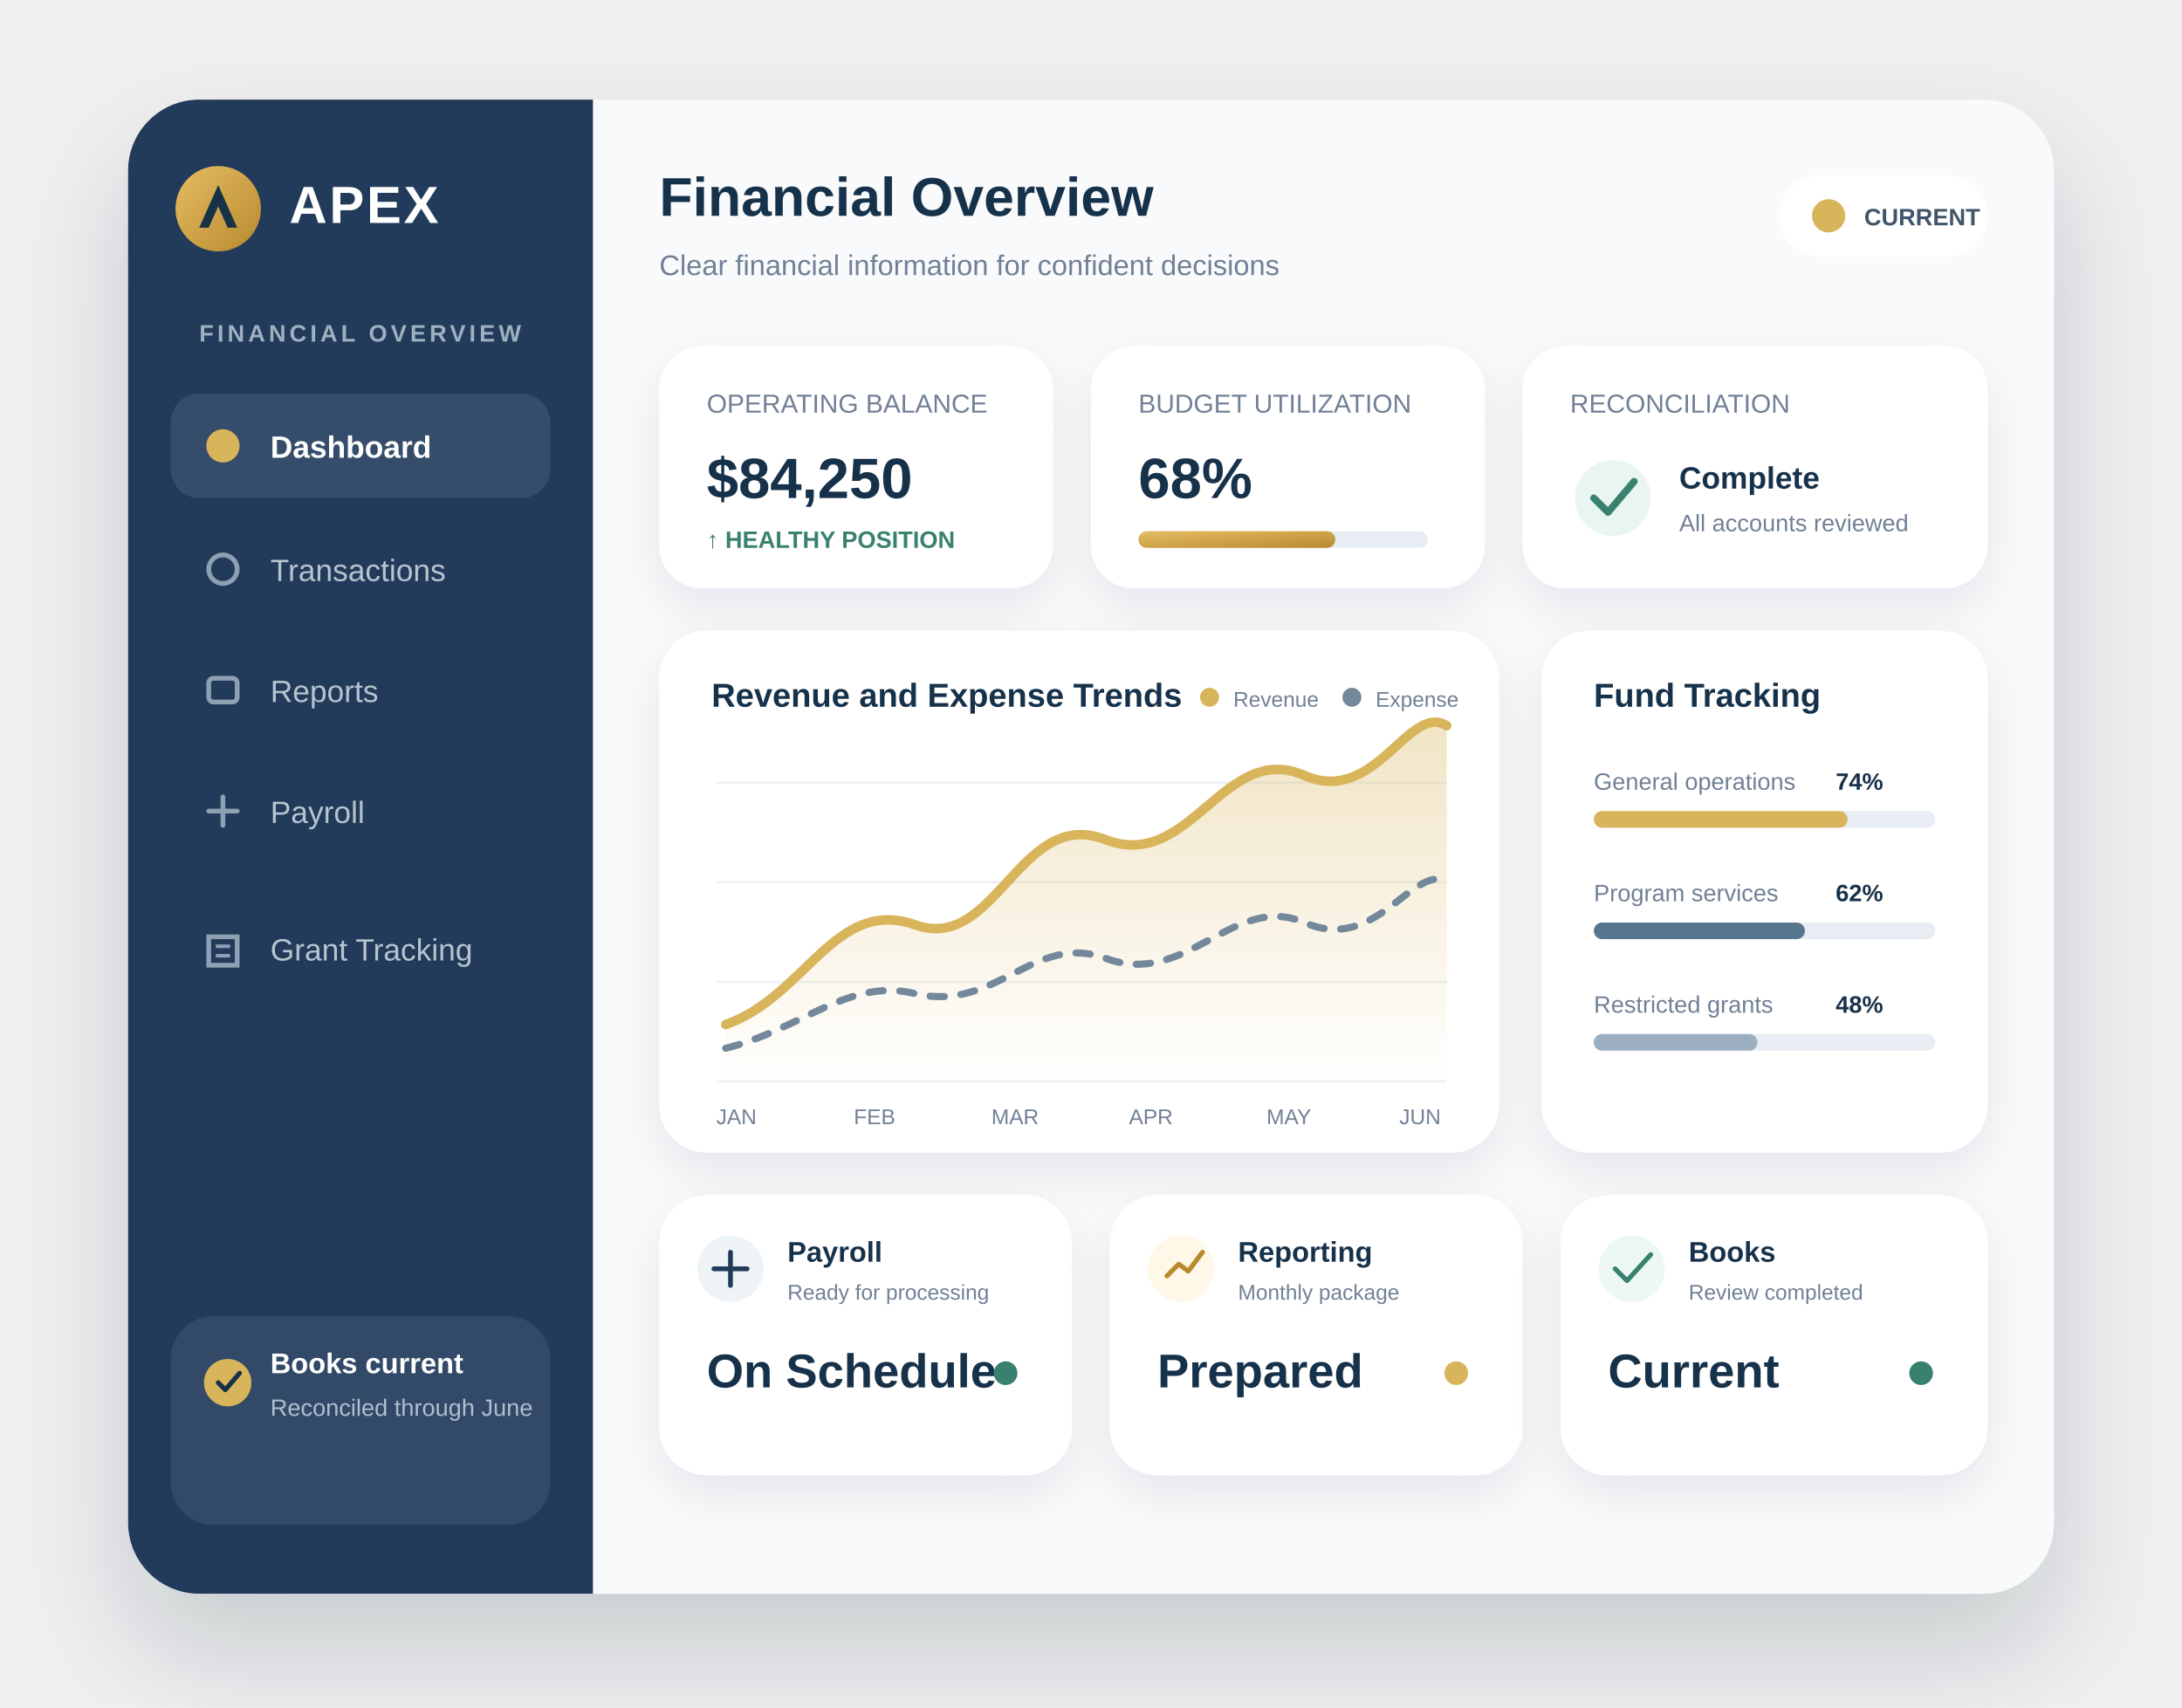
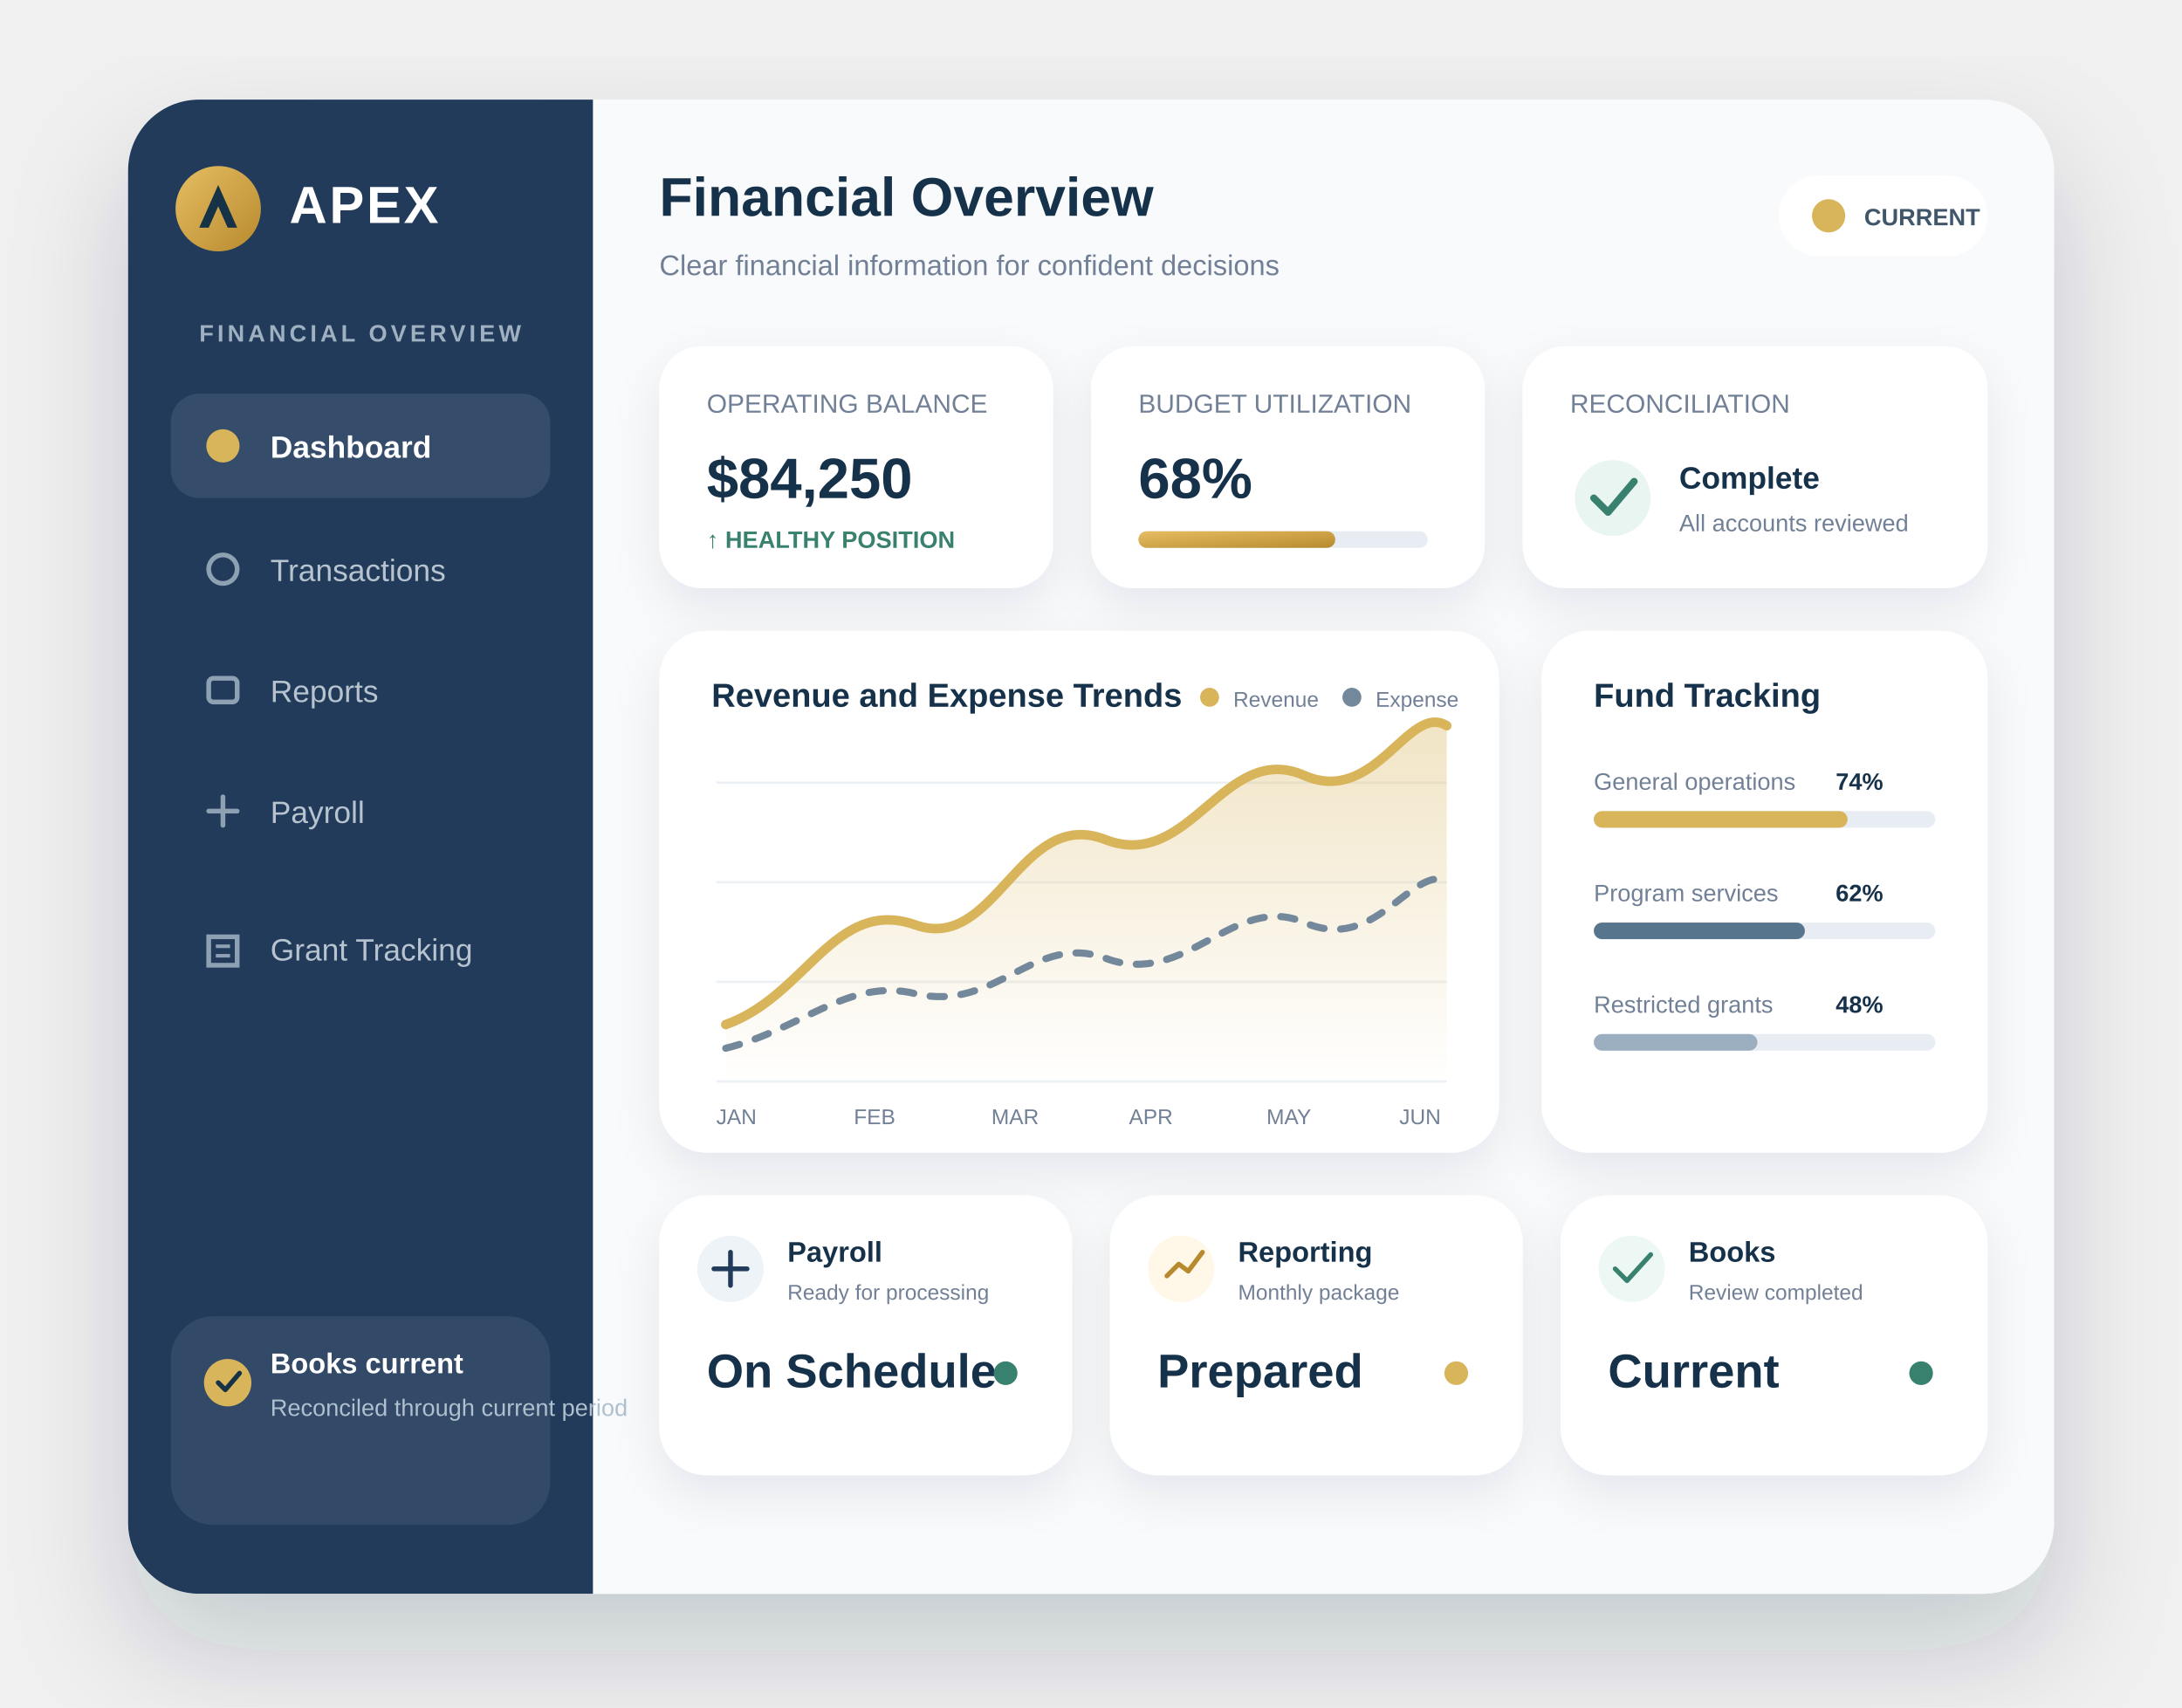
<svg xmlns="http://www.w3.org/2000/svg" width="920" height="720" viewBox="0 0 920 720" fill="none" role="img" aria-labelledby="dashboardTitle dashboardDescription">
  <defs>
    <linearGradient id="background" x1="80" y1="30" x2="840" y2="690">
      <stop stop-color="#F8FAFC" />
      <stop offset="1" stop-color="#E8EEF4" />
    </linearGradient>
    <linearGradient id="navyGradient" x1="96" y1="82" x2="250" y2="622">
      <stop stop-color="#203A5A" />
      <stop offset="1" stop-color="#122B40" />
    </linearGradient>
    <linearGradient id="goldGradient" x1="0" y1="0" x2="1" y2="1">
      <stop stop-color="#E6BD63" />
      <stop offset="1" stop-color="#B88A2E" />
    </linearGradient>
    <linearGradient id="chartGradient" x1="0" y1="0" x2="0" y2="1">
      <stop stop-color="#D8B45A" stop-opacity=".35" />
      <stop offset="1" stop-color="#D8B45A" stop-opacity="0" />
    </linearGradient>
    <filter id="shadow" x="0" y="0" width="920" height="720" filterUnits="userSpaceOnUse">
      <feDropShadow dx="0" dy="24" stdDeviation="24" flood-color="#0F2538" flood-opacity=".18" />
    </filter>
    <filter id="cardShadow" x="-20%" y="-20%" width="140%" height="160%">
      <feDropShadow dx="0" dy="8" stdDeviation="10" flood-color="#152F48" flood-opacity=".08" />
    </filter>
    <clipPath id="dashboardClip">
      <rect x="54" y="42" width="812" height="630" rx="30" />
    </clipPath>
  </defs>
  <g filter="url(#shadow)">
    <rect x="54" y="42" width="812" height="630" rx="30" fill="url(#background)" />
    <g clip-path="url(#dashboardClip)">
      <rect x="54" y="42" width="196" height="630" fill="url(#navyGradient)" />
      <circle cx="92" cy="88" r="18" fill="url(#goldGradient)" />
      <path d="M84 96L92 78L100 96H96L92 87L88 96H84Z" fill="#163047" />
      <text x="122" y="94" fill="white" font-size="22" font-weight="700" font-family="Arial, sans-serif" letter-spacing="1">
        APEX
      </text>
      <text x="84" y="144" fill="#9FB0C0" font-size="10" font-weight="700" font-family="Arial, sans-serif" letter-spacing="1.5">
        FINANCIAL OVERVIEW
      </text>
      <g font-family="Arial, sans-serif" font-size="13">
        <rect x="72" y="166" width="160" height="44" rx="12" fill="#FFFFFF" fill-opacity=".10" />
        <circle cx="94" cy="188" r="7" fill="#D8B45A" />
        <text x="114" y="193" fill="white" font-weight="700">Dashboard</text>
        <circle cx="94" cy="240" r="6" stroke="#8EA1B3" stroke-width="2" />
        <text x="114" y="245" fill="#B7C4CF">Transactions</text>
        <rect x="88" y="286" width="12" height="10" rx="2" stroke="#8EA1B3" stroke-width="2" />
        <text x="114" y="296" fill="#B7C4CF">Reports</text>
        <path d="M88 342H100M94 336V348" stroke="#8EA1B3" stroke-width="2" stroke-linecap="round" />
        <text x="114" y="347" fill="#B7C4CF">Payroll</text>
        <path d="M88 395H100V407H88V395Z" stroke="#8EA1B3" stroke-width="2" />
        <path d="M91 399H97M91 403H97" stroke="#8EA1B3" stroke-width="1.5" />
        <text x="114" y="405" fill="#B7C4CF">Grant Tracking</text>
      </g>
      <rect x="72" y="555" width="160" height="88" rx="18" fill="#FFFFFF" fill-opacity=".08" />
      <circle cx="96" cy="583" r="10" fill="#D8B45A" />
      <path d="M92 583L95 586L101 579" stroke="#163047" stroke-width="2" stroke-linecap="round" stroke-linejoin="round" />
      <text x="114" y="579" fill="white" font-size="12" font-weight="700" font-family="Arial, sans-serif">
        Books current
      </text>
      <text x="114" y="597" fill="#AFC0CE" font-size="10" font-family="Arial, sans-serif">
-         Reconciled through June
+         Reconciled through current period
      </text>
      <text x="278" y="91" fill="#19334B" font-size="23" font-weight="700" font-family="Arial, sans-serif">
        Financial Overview
      </text>
      <text x="278" y="116" fill="#718096" font-size="12" font-family="Arial, sans-serif">
        Clear financial information for confident decisions
      </text>
      <rect x="750" y="74" width="88" height="34" rx="17" fill="#FFFFFF" />
      <circle cx="771" cy="91" r="7" fill="#D8B45A" />
      <text x="786" y="95" fill="#41566A" font-size="10" font-weight="700" font-family="Arial, sans-serif">
        CURRENT
      </text>
      <g filter="url(#cardShadow)">
        <rect x="278" y="146" width="166" height="102" rx="18" fill="white" />
        <text x="298" y="174" fill="#718096" font-size="11" font-family="Arial, sans-serif">
          OPERATING BALANCE
        </text>
        <text x="298" y="210" fill="#19334B" font-size="24" font-weight="700" font-family="Arial, sans-serif">
          $84,250
        </text>
        <text x="298" y="231" fill="#39816E" font-size="10" font-weight="700" font-family="Arial, sans-serif">
          ↑ HEALTHY POSITION
        </text>
      </g>
      <g filter="url(#cardShadow)">
        <rect x="460" y="146" width="166" height="102" rx="18" fill="white" />
        <text x="480" y="174" fill="#718096" font-size="11" font-family="Arial, sans-serif">
          BUDGET UTILIZATION
        </text>
        <text x="480" y="210" fill="#19334B" font-size="24" font-weight="700" font-family="Arial, sans-serif">
          68%
        </text>
        <rect x="480" y="224" width="122" height="7" rx="3.5" fill="#E7EDF2" />
        <rect x="480" y="224" width="83" height="7" rx="3.5" fill="url(#goldGradient)" />
      </g>
      <g filter="url(#cardShadow)">
        <rect x="642" y="146" width="196" height="102" rx="18" fill="white" />
        <text x="662" y="174" fill="#718096" font-size="11" font-family="Arial, sans-serif">
          RECONCILIATION
        </text>
        <circle cx="680" cy="210" r="16" fill="#E9F5F0" />
        <path d="M672 210L678 216L689 203" stroke="#39816E" stroke-width="3" stroke-linecap="round" stroke-linejoin="round" />
        <text x="708" y="206" fill="#19334B" font-size="13" font-weight="700" font-family="Arial, sans-serif">
          Complete
        </text>
        <text x="708" y="224" fill="#718096" font-size="10" font-family="Arial, sans-serif">
          All accounts reviewed
        </text>
      </g>
      <g filter="url(#cardShadow)">
        <rect x="278" y="266" width="354" height="220" rx="20" fill="white" />
        <text x="300" y="298" fill="#19334B" font-size="14" font-weight="700" font-family="Arial, sans-serif">
          Revenue and Expense Trends
        </text>
        <circle cx="510" cy="294" r="4" fill="#D8B45A" />
        <text x="520" y="298" fill="#718096" font-size="9" font-family="Arial, sans-serif">
          Revenue
        </text>
        <circle cx="570" cy="294" r="4" fill="#73889B" />
        <text x="580" y="298" fill="#718096" font-size="9" font-family="Arial, sans-serif">
          Expense
        </text>
        <path d="M302 330H610M302 372H610M302 414H610M302 456H610" stroke="#EDF1F5" />
        <path d="M306 432C340 420 352 378 386 390C420 402 430 340 466 354C502 368 516 312 550 327C580 340 594 296 610 306V458H306V432Z" fill="url(#chartGradient)" />
        <path d="M306 432C340 420 352 378 386 390C420 402 430 340 466 354C502 368 516 312 550 327C580 340 594 296 610 306" stroke="#D8B45A" stroke-width="4" stroke-linecap="round" />
        <path d="M306 442C338 434 358 412 386 419C420 427 436 393 466 404C500 417 520 376 550 389C580 402 594 366 610 371" stroke="#73889B" stroke-width="3" stroke-linecap="round" stroke-dasharray="6 7" />
        <g fill="#718096" font-size="9" font-family="Arial, sans-serif">
          <text x="302" y="474">JAN</text>
          <text x="360" y="474">FEB</text>
          <text x="418" y="474">MAR</text>
          <text x="476" y="474">APR</text>
          <text x="534" y="474">MAY</text>
          <text x="590" y="474">JUN</text>
        </g>
      </g>
      <g filter="url(#cardShadow)">
        <rect x="650" y="266" width="188" height="220" rx="20" fill="white" />
        <text x="672" y="298" fill="#19334B" font-size="14" font-weight="700" font-family="Arial, sans-serif">
          Fund Tracking
        </text>
        <text x="672" y="333" fill="#718096" font-size="10" font-family="Arial, sans-serif">
          General operations
        </text>
        <text x="794" y="333" fill="#19334B" font-size="10" font-weight="700" text-anchor="end" font-family="Arial, sans-serif">
          74%
        </text>
        <rect x="672" y="342" width="144" height="7" rx="3.5" fill="#E7EDF2" />
        <rect x="672" y="342" width="107" height="7" rx="3.5" fill="#D8B45A" />
        <text x="672" y="380" fill="#718096" font-size="10" font-family="Arial, sans-serif">
          Program services
        </text>
        <text x="794" y="380" fill="#19334B" font-size="10" font-weight="700" text-anchor="end" font-family="Arial, sans-serif">
          62%
        </text>
        <rect x="672" y="389" width="144" height="7" rx="3.5" fill="#E7EDF2" />
        <rect x="672" y="389" width="89" height="7" rx="3.5" fill="#58758E" />
        <text x="672" y="427" fill="#718096" font-size="10" font-family="Arial, sans-serif">
          Restricted grants
        </text>
        <text x="794" y="427" fill="#19334B" font-size="10" font-weight="700" text-anchor="end" font-family="Arial, sans-serif">
          48%
        </text>
        <rect x="672" y="436" width="144" height="7" rx="3.5" fill="#E7EDF2" />
        <rect x="672" y="436" width="69" height="7" rx="3.5" fill="#9CAFC0" />
      </g>
      <g filter="url(#cardShadow)">
        <rect x="278" y="504" width="174" height="118" rx="20" fill="white" />
        <circle cx="308" cy="535" r="14" fill="#EEF3F7" />
        <path d="M301 535H315M308 528V542" stroke="#203A5A" stroke-width="2" stroke-linecap="round" />
        <text x="332" y="532" fill="#19334B" font-size="12" font-weight="700" font-family="Arial, sans-serif">
          Payroll
        </text>
        <text x="332" y="548" fill="#718096" font-size="9" font-family="Arial, sans-serif">
          Ready for processing
        </text>
        <text x="298" y="585" fill="#19334B" font-size="20" font-weight="700" font-family="Arial, sans-serif">
          On Schedule
        </text>
        <circle cx="424" cy="579" r="5" fill="#39816E" />
      </g>
      <g filter="url(#cardShadow)">
        <rect x="468" y="504" width="174" height="118" rx="20" fill="white" />
        <circle cx="498" cy="535" r="14" fill="#FFF7E7" />
        <path d="M492 538L497 533L501 536L507 528" stroke="#B88A2E" stroke-width="2" stroke-linecap="round" stroke-linejoin="round" />
        <text x="522" y="532" fill="#19334B" font-size="12" font-weight="700" font-family="Arial, sans-serif">
          Reporting
        </text>
        <text x="522" y="548" fill="#718096" font-size="9" font-family="Arial, sans-serif">
          Monthly package
        </text>
        <text x="488" y="585" fill="#19334B" font-size="20" font-weight="700" font-family="Arial, sans-serif">
          Prepared
        </text>
        <circle cx="614" cy="579" r="5" fill="#D8B45A" />
      </g>
      <g filter="url(#cardShadow)">
        <rect x="658" y="504" width="180" height="118" rx="20" fill="white" />
        <circle cx="688" cy="535" r="14" fill="#EDF7F3" />
        <path d="M681 535L686 540L696 529" stroke="#39816E" stroke-width="2" stroke-linecap="round" stroke-linejoin="round" />
        <text x="712" y="532" fill="#19334B" font-size="12" font-weight="700" font-family="Arial, sans-serif">
          Books
        </text>
        <text x="712" y="548" fill="#718096" font-size="9" font-family="Arial, sans-serif">
          Review completed
        </text>
        <text x="678" y="585" fill="#19334B" font-size="20" font-weight="700" font-family="Arial, sans-serif">
          Current
        </text>
        <circle cx="810" cy="579" r="5" fill="#39816E" />
      </g>
    </g>
  </g>
</svg>
